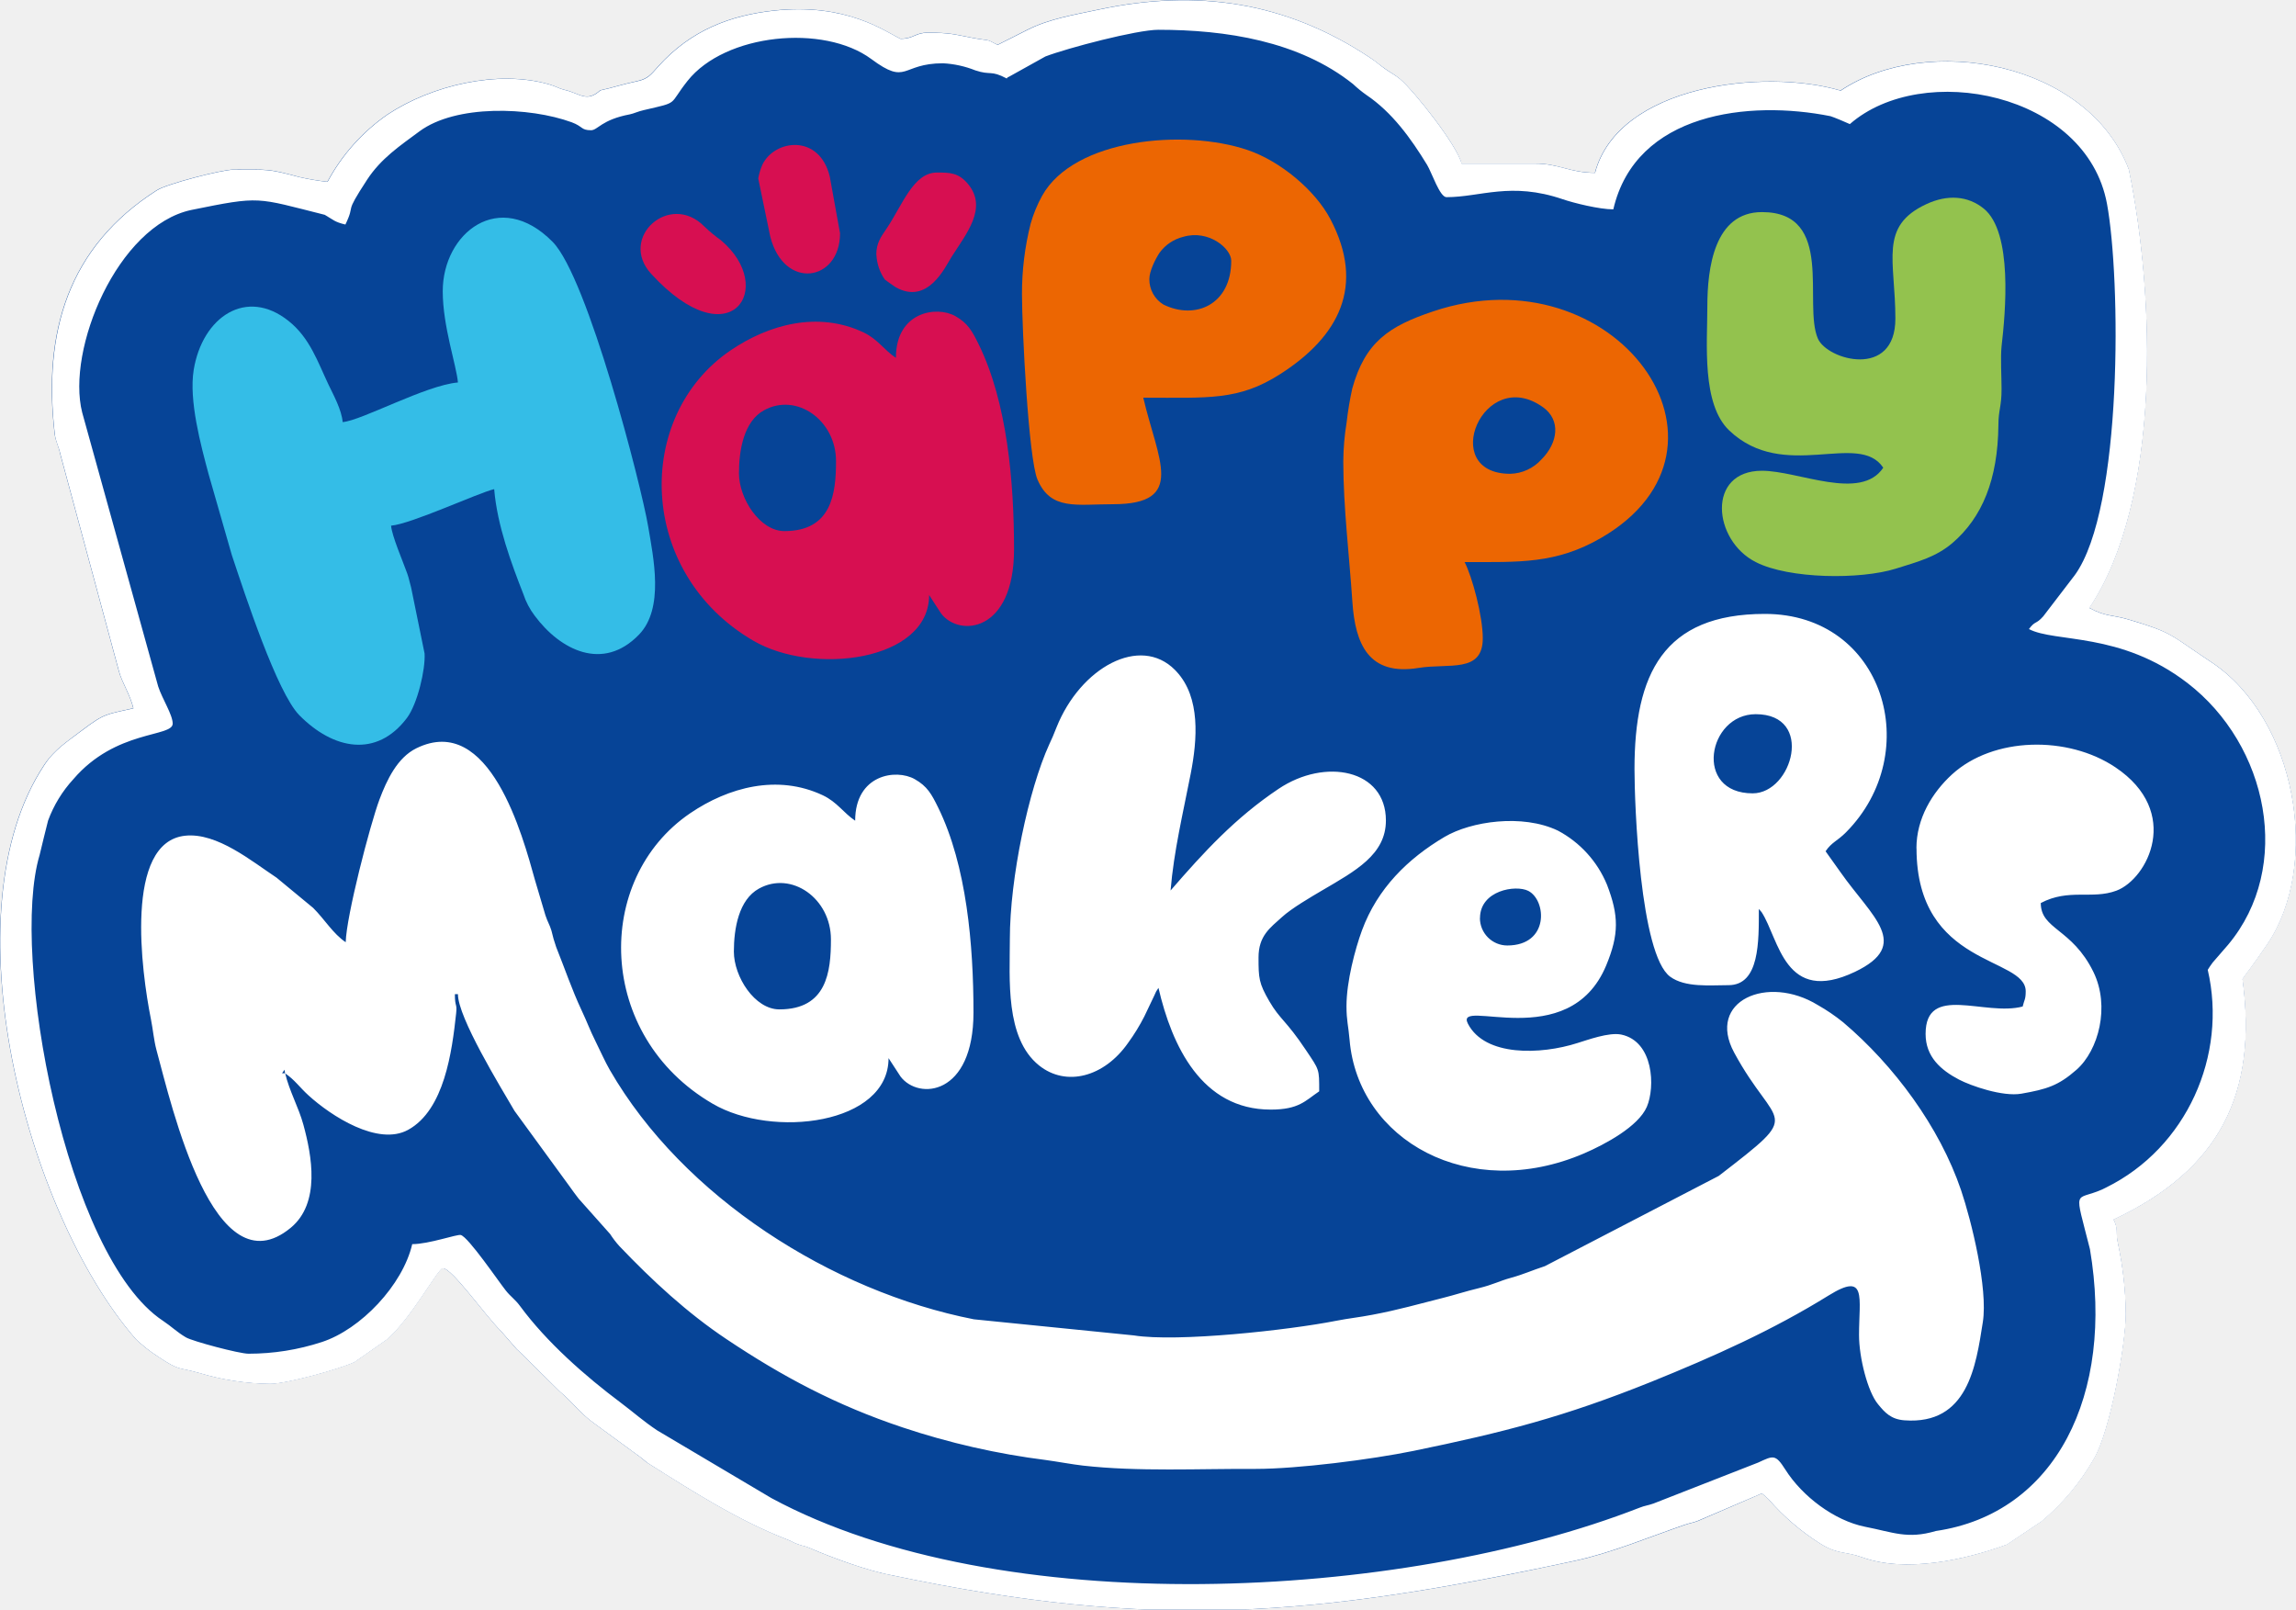
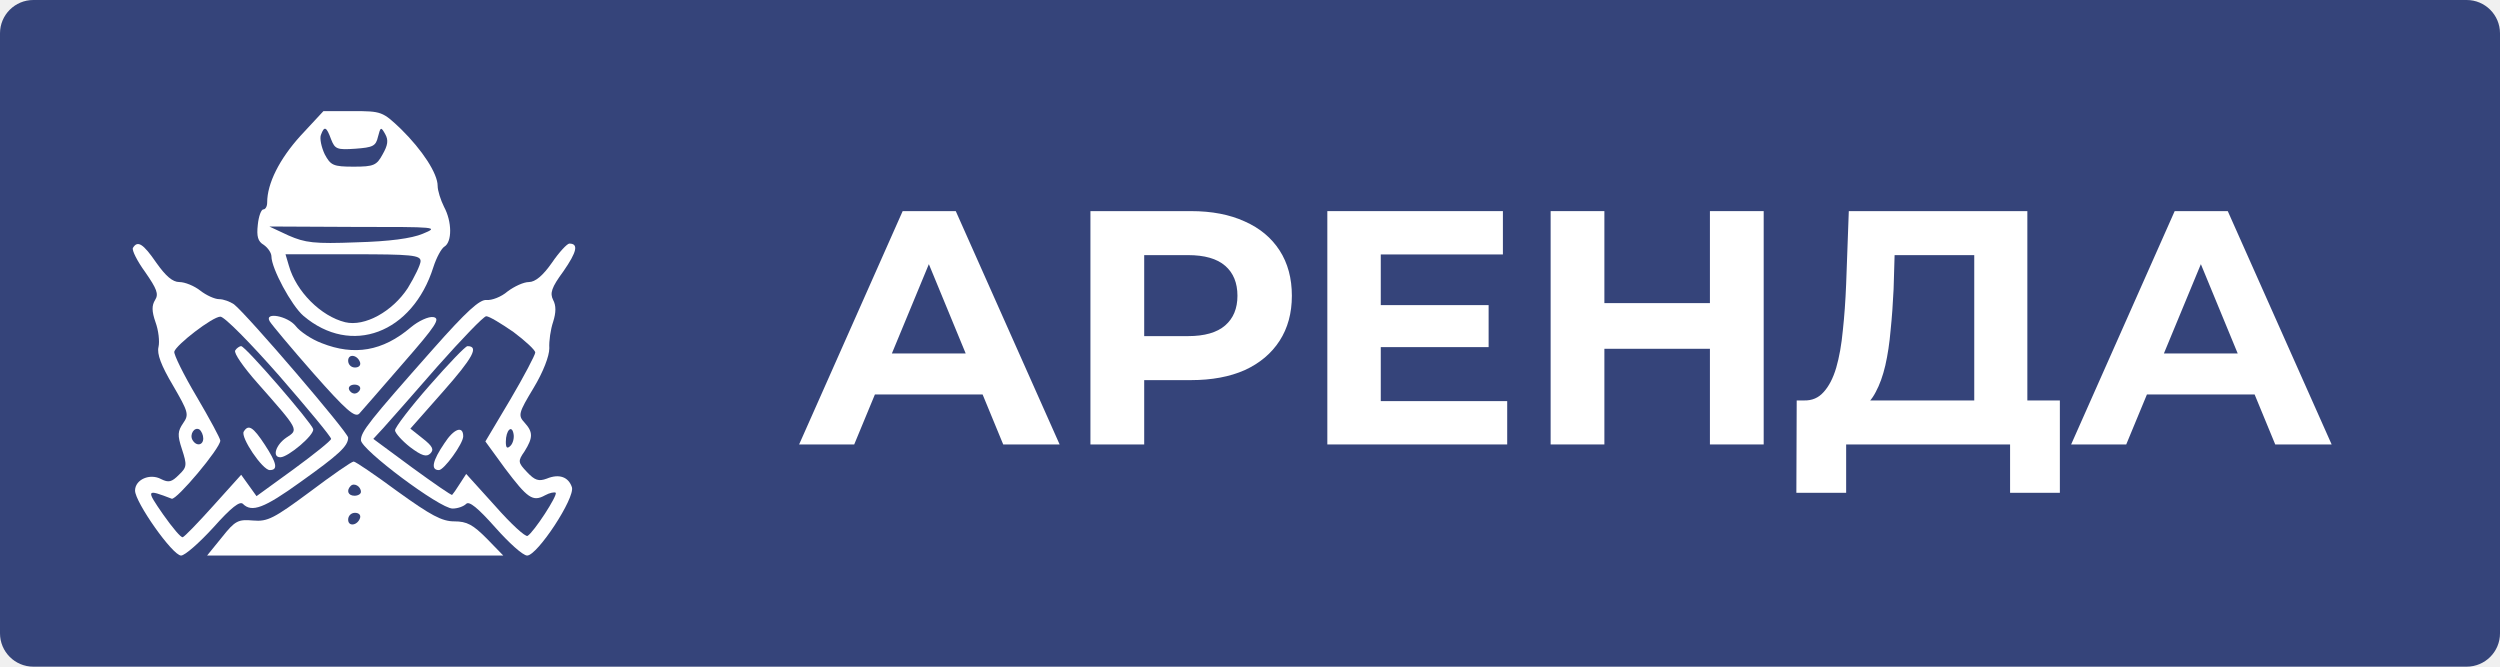
- <svg xmlns="http://www.w3.org/2000/svg" width="107" height="75" viewBox="0 0 107 75" fill="none">
-   <g clip-path="url(#clip0_332_5)">
-     <path fill-rule="evenodd" clip-rule="evenodd" d="M41.555 73.407C40.471 73.21 38.801 72.606 37.731 72.138C37.466 72.024 37.471 72.065 37.196 71.966C36.921 71.868 36.999 71.864 36.704 71.749C34.427 70.867 32.255 69.482 30.214 68.197C30.058 68.1 29.989 68.013 29.82 67.889L27.696 66.334C27.094 65.915 26.663 65.331 26.077 64.835L24.154 62.939C24.132 62.917 24.099 62.893 24.077 62.872C23.835 62.595 23.595 62.317 23.353 62.039C22.566 61.249 21.066 59.098 20.631 59.098C20.416 59.098 19.128 61.49 18.013 62.428L16.514 63.474C15.78 63.809 13.33 64.486 12.58 64.486C11.459 64.472 10.346 64.301 9.272 63.977C8.257 63.687 8.393 63.906 7.35 63.209C6.982 62.973 6.637 62.702 6.322 62.398C1.192 56.514 -2.484 42.484 2.063 35.639C2.543 34.914 3.178 34.526 3.833 34.02C4.899 33.211 4.978 33.292 6.211 33.004C6.068 32.382 5.667 31.778 5.537 31.271C4.619 27.887 3.705 24.502 2.795 21.116C2.75 20.85 2.598 20.578 2.547 20.23C1.99 15.503 3.153 11.509 7.309 8.86C7.773 8.566 10.33 7.903 10.877 7.903C12.45 7.903 12.472 7.843 13.928 8.244C14.366 8.345 14.81 8.42 15.257 8.469C15.93 7.214 16.892 6.137 18.062 5.329C20.108 3.977 23.192 3.239 25.58 3.926C25.939 4.03 26.034 4.123 26.309 4.186C27.021 4.346 27.33 4.788 27.969 4.208C28.559 4.082 28.998 3.926 29.669 3.784C30.192 3.675 30.336 3.468 30.672 3.091C32.21 1.378 34.075 0.707 36.061 0.491C39.468 0.12 41.258 1.478 41.962 1.804C42.58 1.804 42.639 1.52 43.235 1.52C44.305 1.52 44.48 1.605 45.384 1.774C46.14 1.916 45.882 1.774 46.486 2.088L47.896 1.376C48.901 0.872 50.06 0.685 51.205 0.442C55.779 -0.533 59.924 0.079 63.84 2.682C64.172 2.903 64.286 3.024 64.574 3.223C64.79 3.375 65.028 3.497 65.246 3.683C65.927 4.263 67.915 6.788 68.108 7.618C69.241 7.618 70.373 7.618 71.503 7.618C72.66 7.618 73.141 8.049 74.328 8.049C75.411 3.967 82.195 3.164 85.775 4.218C89.785 1.524 97.315 2.868 99.207 7.901C100.424 13.822 100.735 23.274 97.364 28.328C98.165 28.753 98.397 28.628 99.221 28.875C101.29 29.493 101.101 29.568 103.044 30.849C107.027 33.482 108.176 40.299 105.649 44.011C104.931 45.065 104.681 45.353 104.502 45.62C105.218 50.949 103.454 54.501 98.495 56.828C98.723 57.306 98.576 57.328 98.692 57.91C98.927 59 99.052 60.111 99.063 61.226C99.063 62.58 98.355 66.643 97.584 67.966C96.948 69.082 96.118 70.074 95.133 70.897L93.525 71.974C91.571 72.691 88.804 73.309 86.768 72.567C85.964 72.276 85.655 72.446 84.845 71.943C83.932 71.372 83.11 70.667 82.406 69.853L82.112 69.594L79.146 70.873C78.881 70.976 78.804 70.964 78.495 71.07C76.818 71.647 75.083 72.377 73.381 72.742C61.202 75.355 53.793 75.989 41.555 73.407Z" fill="#064497" />
-     <path fill-rule="evenodd" clip-rule="evenodd" d="M94.549 29.313C95.771 29.961 98.816 29.428 101.937 31.826C105.711 34.727 106.87 40.392 103.839 44.023L103.115 44.858C102.997 45.012 102.968 45.073 102.887 45.196C103.813 49.182 101.904 53.485 98.155 55.338L97.958 55.435C96.666 56.001 96.654 55.267 97.397 58.212C98.546 64.978 95.806 70.532 90.214 71.347C88.886 71.742 88.214 71.4 86.916 71.149C85.484 70.863 83.989 69.728 83.206 68.491C82.738 67.753 82.642 67.832 81.937 68.157L77.058 70.066C76.79 70.161 76.664 70.159 76.403 70.263C65.242 74.617 46.566 75.543 35.955 69.817L30.628 66.659C29.987 66.233 29.543 65.83 28.939 65.376C27.261 64.119 25.477 62.548 24.242 60.872C23.994 60.535 23.801 60.434 23.565 60.132C23.249 59.738 21.827 57.645 21.473 57.553C21.299 57.509 19.989 57.979 19.211 57.979C18.768 59.888 16.811 61.952 14.995 62.542C13.892 62.903 12.739 63.086 11.579 63.085C11.152 63.085 8.971 62.505 8.664 62.323C8.229 62.066 8.005 61.824 7.594 61.551C3.07 58.559 0.452 44.493 1.847 39.841C1.975 39.308 2.104 38.775 2.24 38.242C2.503 37.526 2.904 36.87 3.42 36.31C5.399 33.997 8.048 34.36 8.048 33.722C8.048 33.31 7.563 32.574 7.372 31.991C6.192 27.736 5.011 23.481 3.831 19.226C3.084 16.291 5.47 10.516 8.918 9.784C12.179 9.122 11.905 9.201 15.135 10.011C15.529 10.238 15.584 10.344 16.097 10.464C16.606 9.399 15.975 10.107 17.114 8.365C17.763 7.378 18.628 6.803 19.543 6.124C21.246 4.861 24.675 4.98 26.642 5.698C27.173 5.895 27.072 6.069 27.544 6.069C27.857 6.069 28.03 5.578 29.352 5.329C29.529 5.295 29.745 5.187 30.001 5.132C31.691 4.737 31.12 4.934 32.039 3.772C33.793 1.557 38.39 1.111 40.605 2.751C42.3 4.009 41.97 2.949 43.949 2.949C44.465 2.976 44.974 3.088 45.455 3.28C46.189 3.525 46.157 3.255 46.916 3.657C46.942 3.636 46.98 3.567 46.993 3.592C47.568 3.271 48.143 2.951 48.72 2.631C49.755 2.236 52.979 1.388 53.984 1.388C57.111 1.388 60.537 1.909 63.055 3.916C63.25 4.1 63.458 4.271 63.677 4.425C64.874 5.23 65.754 6.45 66.507 7.684C66.725 8.043 67.097 9.188 67.41 9.188C68.997 9.188 70.405 8.459 72.825 9.284C73.34 9.46 74.528 9.756 75.185 9.756C76.233 5.236 81.519 4.656 85.305 5.414C85.446 5.453 86.091 5.726 86.208 5.783C89.595 2.822 97.234 4.317 98.192 9.499C98.831 12.955 98.947 23.688 96.693 26.799L95.22 28.723C94.87 29.118 94.852 28.907 94.547 29.325L94.549 29.313ZM13.284 50.017L13.261 49.851L13.143 50.017H13.284ZM13.284 50.017C13.735 50.319 13.963 50.672 14.378 51.047C15.422 51.999 17.611 53.426 19.02 52.652C20.711 51.722 21.065 48.997 21.256 47.236C21.311 46.737 21.199 46.964 21.199 46.33H21.341C21.341 47.414 23.308 50.623 23.977 51.768L26.545 55.289C26.689 55.486 26.825 55.684 26.966 55.859L28.433 57.507C28.561 57.706 28.704 57.893 28.862 58.068C30.387 59.669 32.035 61.192 33.862 62.41C36.468 64.151 38.976 65.489 42.062 66.519C44.236 67.246 46.476 67.755 48.75 68.041C49.192 68.1 50.032 68.252 50.469 68.299C53.041 68.59 55.88 68.439 58.517 68.453C60.484 68.453 63.907 68.015 65.876 67.613C70.105 66.744 72.901 66.024 76.947 64.397C79.874 63.213 82.608 61.989 85.226 60.367C87.016 59.26 86.636 60.46 86.636 62.215C86.636 63.267 87.041 64.863 87.522 65.439C87.844 65.834 88.129 66.144 88.757 66.189C91.707 66.403 92.083 63.665 92.405 61.614C92.653 60.047 91.87 56.878 91.39 55.461C90.389 52.518 88.275 49.656 85.897 47.641C85.526 47.341 85.131 47.072 84.717 46.838C82.376 45.399 79.514 46.64 80.816 49.05C82.783 52.694 84.138 51.683 80.098 54.799L71.995 59.005C71.387 59.203 71.011 59.384 70.421 59.546C69.882 59.692 69.591 59.866 68.924 60.028C68.287 60.182 67.809 60.343 67.254 60.482C66.131 60.762 65.183 61.042 63.952 61.271C63.328 61.392 62.866 61.433 62.257 61.553C60.05 61.988 54.857 62.556 52.839 62.232L45.388 61.482C38.76 60.18 31.84 55.79 28.42 49.863C28.184 49.453 27.995 49.011 27.759 48.539C27.485 47.992 27.365 47.633 27.1 47.074C26.646 46.105 26.331 45.16 25.92 44.136C25.831 43.883 25.757 43.626 25.698 43.366C25.613 43.084 25.53 42.989 25.418 42.653C25.257 42.107 25.094 41.562 24.932 41.015C24.36 38.959 22.822 33.19 19.403 34.871C18.516 35.307 18.027 36.347 17.684 37.259C17.242 38.444 16.14 42.691 16.111 43.909C15.521 43.514 15.127 42.839 14.594 42.31L12.889 40.901C11.74 40.143 10.121 38.791 8.633 38.945C5.779 39.239 6.591 45.288 7.032 47.487C7.128 47.963 7.169 48.474 7.291 48.928C8.009 51.565 9.964 60.178 13.548 57.217C14.948 56.061 14.531 53.846 14.138 52.411C13.916 51.596 13.481 50.844 13.286 50.003L13.284 50.017ZM34.2 44.345C34.2 45.513 35.17 47.039 36.321 47.039C38.532 47.039 38.724 45.288 38.724 43.778C38.724 41.868 36.885 40.571 35.369 41.41C34.429 41.927 34.2 43.263 34.2 44.351V44.345ZM39.853 38.246C39.307 37.879 39.016 37.38 38.347 37.062C36.232 36.065 33.945 36.689 32.163 37.899C27.643 40.976 27.786 48.278 33.213 51.436C35.996 53.065 41.409 52.403 41.409 49.311C41.594 49.596 41.78 49.882 41.968 50.169C42.81 51.28 45.367 51.063 45.367 47.183C45.367 44.043 45.05 40.338 43.72 37.63C43.413 37.007 43.217 36.644 42.633 36.312C41.757 35.813 39.853 36.095 39.853 38.248V38.246ZM47.062 43.772C47.062 45.61 46.832 48.367 48.417 49.646C49.678 50.663 51.46 50.197 52.575 48.596C52.859 48.207 53.111 47.796 53.329 47.367L53.787 46.407C53.805 46.368 53.86 46.247 53.877 46.21L53.988 46.036C54.613 48.734 55.998 51.709 59.216 51.709C60.545 51.709 60.828 51.294 61.478 50.858C61.478 49.8 61.493 49.881 60.856 48.93C59.935 47.548 59.65 47.513 59.157 46.664C58.663 45.815 58.651 45.578 58.651 44.619C58.651 43.607 59.192 43.238 59.745 42.736C60.189 42.33 61.084 41.807 61.615 41.495C63.163 40.587 64.587 39.827 64.587 38.236C64.587 35.858 61.761 35.301 59.584 36.762C57.569 38.112 56.114 39.695 54.552 41.499C54.703 39.671 55.128 37.913 55.49 36.057C55.801 34.461 55.953 32.505 54.828 31.295L54.759 31.222C53.128 29.574 50.349 31.111 49.237 33.896C49.082 34.291 49.041 34.38 48.899 34.686C47.939 36.789 47.062 40.911 47.062 43.764V43.772ZM68.968 42.786C68.969 43.124 69.104 43.447 69.342 43.686C69.581 43.925 69.903 44.06 70.24 44.061C72.207 44.061 72.079 41.957 71.224 41.517C70.634 41.218 68.972 41.495 68.972 42.786H68.968ZM62.75 46.897C62.75 47.566 62.841 47.819 62.894 48.454C63.287 53.138 68.458 56.051 73.82 53.751C74.803 53.327 76.349 52.5 76.747 51.58C77.144 50.661 77.067 48.533 75.557 48.213C74.977 48.093 73.983 48.466 73.511 48.608C71.802 49.155 69.202 49.245 68.409 47.706C67.754 46.435 73.116 49.164 74.853 44.99C75.456 43.539 75.443 42.665 74.89 41.228C74.443 40.145 73.632 39.253 72.599 38.706C70.938 37.916 68.551 38.276 67.325 38.998C65.61 40.011 64.192 41.404 63.472 43.356C63.151 44.23 62.75 45.742 62.75 46.885V46.897ZM81.68 36.971C83.531 36.971 84.573 33.282 81.821 33.282C79.585 33.282 78.912 36.971 81.68 36.971ZM76.172 35.844C76.172 37.478 76.428 44.479 77.834 45.515C78.535 46.03 79.691 45.91 80.553 45.91C82.004 45.91 81.967 43.879 81.967 42.357L82.097 42.509C82.915 43.763 83.159 46.851 86.444 45.29C89.107 44.019 87.23 42.724 85.781 40.658L85.077 39.671C85.358 39.249 85.627 39.194 86.031 38.785C89.716 35.069 87.801 28.609 82.248 28.609C77.508 28.609 76.172 31.419 76.172 35.842V35.844ZM89.315 39.531C89.315 45.085 94.404 44.564 94.404 46.196C94.404 46.579 94.337 46.591 94.262 46.905C92.492 47.376 89.738 45.819 89.738 48.182C89.738 49.253 90.452 49.867 91.292 50.309C91.851 50.601 93.332 51.12 94.203 50.967C95.383 50.759 95.924 50.597 96.772 49.851C97.799 48.946 98.345 46.901 97.559 45.294C96.563 43.257 95.106 43.321 95.106 42.083C96.414 41.39 97.498 41.929 98.629 41.507C100.086 40.962 101.689 37.842 98.583 35.757C96.367 34.271 92.895 34.33 90.969 36.089C90.043 36.938 89.311 38.144 89.311 39.531H89.315ZM41.555 73.407C53.787 75.989 61.196 75.355 73.371 72.738C75.077 72.371 76.812 71.641 78.486 71.064C78.794 70.958 78.879 70.97 79.136 70.867L82.112 69.594L82.413 69.861C83.119 70.675 83.941 71.379 84.852 71.951C85.663 72.454 85.972 72.282 86.776 72.572C88.818 73.311 91.579 72.693 93.532 71.98L95.141 70.903C96.126 70.081 96.956 69.088 97.592 67.972C98.363 66.651 99.071 62.586 99.071 61.232C99.06 60.117 98.935 59.006 98.699 57.916C98.587 57.334 98.735 57.312 98.503 56.834C103.461 54.505 105.226 50.953 104.51 45.626C104.689 45.359 104.938 45.073 105.656 44.017C108.184 40.305 107.033 33.488 103.052 30.855C101.109 29.57 101.298 29.495 99.228 28.881C98.404 28.634 98.172 28.759 97.372 28.334C100.743 23.28 100.432 13.824 99.215 7.907C97.323 2.874 89.793 1.53 85.783 4.226C82.209 3.17 75.419 3.973 74.335 8.055C73.155 8.055 72.667 7.62 71.511 7.624C70.354 7.628 69.249 7.624 68.116 7.624C67.919 6.795 65.933 4.269 65.254 3.689C65.036 3.505 64.798 3.381 64.581 3.231C64.294 3.034 64.188 2.909 63.848 2.688C59.932 0.087 55.783 -0.527 51.212 0.448C50.072 0.691 48.909 0.878 47.904 1.384L46.492 2.094C45.89 1.772 46.145 1.922 45.392 1.78C44.485 1.611 44.312 1.526 43.242 1.526C42.652 1.526 42.587 1.81 41.97 1.81C41.26 1.478 39.47 0.128 36.069 0.497C34.082 0.715 32.218 1.384 30.68 3.097C30.343 3.474 30.2 3.689 29.677 3.792C29.006 3.932 28.561 4.088 27.977 4.214C27.338 4.794 27.027 4.352 26.317 4.192C26.042 4.129 25.947 4.036 25.587 3.932C23.2 3.245 20.115 3.983 18.07 5.335C16.899 6.143 15.938 7.22 15.265 8.475C14.818 8.426 14.374 8.351 13.935 8.25C12.48 7.855 12.452 7.909 10.883 7.909C10.338 7.909 7.779 8.572 7.317 8.868C3.161 11.514 2.006 15.509 2.555 20.236C2.596 20.584 2.752 20.856 2.803 21.122C3.721 24.507 4.635 27.892 5.545 31.277C5.674 31.784 6.076 32.388 6.219 33.01C4.986 33.298 4.907 33.217 3.841 34.026C3.178 34.532 2.543 34.92 2.071 35.645C-2.477 42.489 1.2 56.52 6.329 62.406C6.646 62.708 6.99 62.98 7.358 63.217C8.4 63.912 8.265 63.693 9.28 63.983C10.353 64.307 11.467 64.478 12.588 64.492C13.341 64.492 15.792 63.815 16.522 63.48L18.021 62.434C19.136 61.496 20.424 59.104 20.639 59.104C21.073 59.104 22.568 61.259 23.361 62.047L24.085 62.878C24.106 62.899 24.14 62.925 24.161 62.945L26.085 64.844C26.675 65.339 27.102 65.923 27.702 66.34L29.828 67.895C30.003 68.019 30.072 68.106 30.221 68.203C32.261 69.492 34.431 70.877 36.712 71.755C37.007 71.87 36.909 71.868 37.204 71.972C37.499 72.077 37.473 72.03 37.739 72.144C38.817 72.608 40.477 73.216 41.555 73.407Z" fill="white" />
-     <path fill-rule="evenodd" clip-rule="evenodd" d="M20.633 13.571C20.633 15.213 21.274 17.027 21.341 17.824C19.842 17.951 16.85 19.601 15.969 19.67C15.922 19.097 15.538 18.403 15.308 17.921C14.815 16.887 14.445 15.75 13.453 14.961C11.486 13.382 9.429 14.763 9.026 17.244C8.798 18.659 9.354 20.732 9.724 22.105L10.8 25.855C11.428 27.742 12.909 32.268 13.947 33.328C15.534 34.938 17.552 35.329 18.961 33.462C19.458 32.803 19.83 31.2 19.787 30.456L19.161 27.387C19.087 27.132 19.063 26.961 18.977 26.722C18.78 26.167 18.265 24.983 18.225 24.497C19.173 24.416 22.285 22.97 23.03 22.794C23.17 24.491 23.841 26.284 24.386 27.675C24.506 28.044 24.687 28.39 24.922 28.697C26.103 30.288 28.099 31.317 29.783 29.57C30.963 28.344 30.451 25.991 30.206 24.529C29.881 22.613 27.389 12.922 25.753 11.27C23.272 8.757 20.633 10.859 20.633 13.571Z" fill="#34BDE7" />
-     <path fill-rule="evenodd" clip-rule="evenodd" d="M88.33 14.848C88.33 17.674 85.151 16.78 84.718 15.778C84.018 14.161 85.537 9.884 82.112 9.884C79.886 9.884 79.567 12.503 79.567 14.28C79.567 16.007 79.294 18.829 80.588 20.062C83.145 22.492 86.607 20.062 87.765 21.795C86.715 23.374 83.81 21.938 82.112 21.938C79.526 21.938 79.819 25.182 81.825 26.195C83.373 26.984 86.699 27.018 88.353 26.499C89.404 26.171 90.22 25.954 90.979 25.314C92.383 24.113 93.105 22.34 93.131 19.814C93.131 19.097 93.282 18.951 93.278 18.118C93.278 17.558 93.225 16.664 93.278 16.145C93.461 14.566 93.811 10.828 92.45 9.722C91.707 9.118 90.753 9.057 89.777 9.511C87.547 10.545 88.33 12.13 88.33 14.848Z" fill="#93C24E" />
-     <path fill-rule="evenodd" clip-rule="evenodd" d="M70.382 22.08C67.001 22.08 69.129 16.983 71.914 18.981C72.737 19.573 72.621 20.623 71.836 21.41C71.651 21.615 71.427 21.78 71.177 21.895C70.927 22.01 70.657 22.073 70.382 22.08V22.08ZM53.563 13.001C53.563 12.624 53.856 12.053 54.039 11.777C54.31 11.406 54.702 11.144 55.147 11.035C56.327 10.689 57.379 11.58 57.379 12.15C57.379 14.203 55.695 14.923 54.216 14.191C54.014 14.067 53.848 13.893 53.733 13.685C53.619 13.478 53.56 13.244 53.563 13.007V13.001ZM47.627 13.711C47.627 15.316 47.93 21.363 48.349 22.346C48.968 23.797 50.158 23.497 51.868 23.497C55.302 23.497 53.955 21.432 53.28 18.533C56.313 18.533 57.723 18.679 59.67 17.428C62.393 15.683 63.642 13.33 61.999 10.21C61.291 8.862 59.663 7.506 58.142 6.991C55.192 5.99 50.052 6.458 48.567 9.122C48.339 9.535 48.158 9.973 48.03 10.427C47.759 11.5 47.624 12.604 47.627 13.711V13.711ZM62.601 21.513C62.601 23.627 62.886 25.942 63.024 28.036C63.156 30.032 63.791 31.502 66.104 31.127C67.522 30.896 69.102 31.386 69.102 29.745C69.102 28.705 68.606 26.87 68.254 26.193C70.789 26.193 72.51 26.289 74.621 25.064C81.885 20.846 75.266 11.662 66.787 14.511C64.735 15.199 63.622 15.934 63.02 18.103C62.905 18.624 62.817 19.151 62.757 19.681C62.657 20.287 62.605 20.899 62.601 21.513Z" fill="#EC6602" />
-     <path fill-rule="evenodd" clip-rule="evenodd" d="M34.437 22.06C34.437 20.97 34.665 19.636 35.605 19.119C37.123 18.284 38.961 19.581 38.961 21.488C38.961 22.999 38.764 24.75 36.557 24.75C35.406 24.75 34.437 23.222 34.437 22.056V22.06ZM41.744 16.672C41.197 16.305 40.906 15.805 40.237 15.488C38.123 14.491 35.835 15.114 34.053 16.324C29.529 19.395 29.684 26.692 35.103 29.856C37.886 31.484 43.3 30.823 43.3 27.73C43.484 28.017 43.671 28.303 43.858 28.589C44.7 29.7 47.257 29.483 47.257 25.603C47.257 22.462 46.94 18.758 45.611 16.05C45.304 15.426 45.107 15.063 44.523 14.732C43.648 14.236 41.752 14.528 41.752 16.672H41.744Z" fill="#D70F51" />
-     <path fill-rule="evenodd" clip-rule="evenodd" d="M33.599 11.197C33.326 11.001 33.067 10.787 32.824 10.555C31.213 8.913 28.805 11.078 30.346 12.76C34.038 16.79 36.229 13.413 33.599 11.197ZM40.843 11.87C40.862 12.286 40.999 12.687 41.236 13.028C41.236 13.038 41.706 13.364 41.734 13.38C43.241 14.238 44.051 12.436 44.34 11.98C45.025 10.899 46.045 9.695 45.111 8.574C44.667 8.041 44.261 8.041 43.664 8.041C42.564 8.041 42.059 9.551 41.319 10.65C41.071 11.017 40.837 11.317 40.837 11.87H40.843ZM35.336 8.317C35.375 8.094 35.441 7.875 35.532 7.668C36.105 6.497 38.184 6.225 38.67 8.23L39.148 10.871C39.148 13.127 36.53 13.545 35.894 11.015L35.336 8.317Z" fill="#D70F51" />
-   </g>
-   <defs>
-     <clipPath id="clip0_332_5">
-       <rect width="107" height="75" fill="white" />
-     </clipPath>
-   </defs>
+ <svg xmlns="http://www.w3.org/2000/svg" width="150" height="40" viewBox="0 0 150 40" fill="none">
+   <rect width="150" height="40" rx="2" fill="#35447A" />
+   <path d="M18.025 8.154C16.772 9.538 16.03 11 16.03 12.154C16.03 12.385 15.928 12.564 15.8 12.564C15.672 12.564 15.519 12.974 15.468 13.487C15.391 14.18 15.468 14.487 15.826 14.692C16.082 14.872 16.286 15.18 16.286 15.385C16.286 16.103 17.488 18.333 18.204 18.949C21.068 21.385 24.75 20 26.003 16.026C26.182 15.461 26.489 14.897 26.668 14.795C27.128 14.513 27.128 13.308 26.642 12.41C26.438 12 26.259 11.436 26.259 11.154C26.259 10.41 25.338 9 24.06 7.744C22.96 6.692 22.884 6.667 21.17 6.667H19.406L18.025 8.154ZM19.866 8.359C20.096 8.949 20.224 9 21.324 8.923C22.372 8.846 22.551 8.769 22.679 8.205C22.832 7.615 22.858 7.59 23.114 8.051C23.318 8.41 23.267 8.718 22.96 9.256C22.602 9.923 22.423 10 21.221 10C19.994 10 19.84 9.923 19.483 9.256C19.278 8.821 19.176 8.308 19.252 8.103C19.457 7.538 19.585 7.59 19.866 8.359ZM25.364 14.026C24.699 14.308 23.344 14.487 21.4 14.539C18.843 14.641 18.306 14.564 17.309 14.128L16.158 13.59L21.273 13.615C26.259 13.615 26.361 13.615 25.364 14.026ZM25.236 15.667C25.236 15.872 24.878 16.615 24.469 17.282C23.548 18.692 21.886 19.615 20.71 19.333C19.252 18.974 17.769 17.487 17.335 15.949L17.13 15.256H21.17C24.673 15.256 25.236 15.308 25.236 15.667Z" fill="white" />
+   <path d="M7.976 14.872C7.899 15 8.231 15.667 8.717 16.333C9.408 17.333 9.535 17.641 9.305 18C9.101 18.333 9.101 18.667 9.331 19.333C9.51 19.82 9.587 20.487 9.51 20.82C9.408 21.231 9.663 21.923 10.379 23.128C11.3 24.718 11.351 24.872 10.993 25.385C10.661 25.872 10.635 26.103 10.916 26.949C11.223 27.897 11.223 28.026 10.737 28.487C10.303 28.923 10.123 28.974 9.663 28.744C8.998 28.385 8.103 28.769 8.103 29.436C8.103 30.128 10.354 33.333 10.865 33.333C11.095 33.333 11.965 32.564 12.809 31.641C13.882 30.436 14.394 30.051 14.573 30.231C15.11 30.769 15.851 30.487 18.025 28.923C20.326 27.282 20.889 26.769 20.889 26.256C20.889 25.949 14.829 18.872 14.036 18.256C13.806 18.103 13.422 17.949 13.141 17.949C12.885 17.949 12.374 17.718 12.016 17.436C11.658 17.154 11.095 16.923 10.763 16.923C10.354 16.923 9.945 16.564 9.382 15.769C8.589 14.615 8.257 14.41 7.976 14.872ZM16.746 22.538C18.46 24.513 19.866 26.205 19.866 26.333C19.866 26.436 18.843 27.256 17.616 28.154L15.391 29.769L14.931 29.128L14.471 28.487L12.809 30.333C11.888 31.359 11.07 32.205 10.967 32.231C10.865 32.282 10.354 31.667 9.791 30.872C8.743 29.359 8.768 29.333 10.303 29.923C10.584 30.026 13.218 26.897 13.218 26.436C13.218 26.308 12.578 25.128 11.811 23.82C11.018 22.487 10.43 21.282 10.456 21.103C10.558 20.692 12.757 19 13.218 19C13.448 18.974 15.033 20.59 16.746 22.538ZM12.195 26.308C12.195 26.718 11.786 26.795 11.556 26.41C11.351 26.077 11.658 25.59 11.965 25.769C12.092 25.872 12.195 26.103 12.195 26.308Z" fill="white" />
+   <path d="M14.113 21.026C14.01 21.18 14.624 22.051 15.442 22.974C17.974 25.846 17.922 25.769 17.181 26.256C16.542 26.692 16.312 27.436 16.823 27.436C17.283 27.436 18.869 26.103 18.792 25.744C18.69 25.359 14.726 20.769 14.47 20.769C14.368 20.769 14.189 20.897 14.113 21.026Z" fill="white" />
+   <path d="M14.624 25.897C14.419 26.231 15.749 28.205 16.184 28.205C16.695 28.205 16.618 27.795 15.877 26.667C15.186 25.615 14.905 25.436 14.624 25.897Z" fill="white" />
+   <path d="M33.112 15.769C32.575 16.538 32.115 16.923 31.731 16.923C31.424 16.923 30.862 17.18 30.453 17.487C30.069 17.82 29.506 18.026 29.2 18C28.791 17.949 27.998 18.667 25.978 20.949C22.142 25.282 21.656 25.897 21.656 26.41C21.656 26.974 26.387 30.513 27.154 30.513C27.461 30.513 27.819 30.385 27.972 30.231C28.151 30.051 28.663 30.462 29.711 31.641C30.529 32.564 31.373 33.333 31.629 33.333C32.242 33.333 34.518 29.872 34.314 29.231C34.109 28.615 33.547 28.41 32.805 28.718C32.319 28.897 32.089 28.82 31.629 28.333C31.066 27.744 31.066 27.667 31.475 27.077C31.987 26.256 31.987 25.923 31.475 25.359C31.066 24.923 31.117 24.769 32.012 23.282C32.6 22.308 32.959 21.359 32.959 20.897C32.933 20.462 33.035 19.769 33.189 19.308C33.368 18.744 33.368 18.333 33.189 18C32.984 17.59 33.086 17.256 33.802 16.282C34.621 15.103 34.723 14.615 34.16 14.615C34.032 14.615 33.547 15.128 33.112 15.769ZM30.811 19.923C31.527 20.462 32.115 21 32.115 21.154C32.115 21.282 31.45 22.564 30.632 23.949L29.123 26.487L30.299 28.103C31.654 29.897 31.961 30.128 32.703 29.718C32.984 29.564 33.265 29.513 33.342 29.564C33.47 29.718 32.038 31.923 31.654 32.154C31.527 32.231 30.657 31.436 29.711 30.359L27.972 28.436L27.589 29.026C27.384 29.359 27.18 29.641 27.128 29.692C27.103 29.744 26.029 29 24.725 28.051L22.398 26.333L23.012 25.667C23.344 25.308 24.801 23.641 26.259 21.974C27.716 20.333 29.021 18.974 29.174 18.974C29.353 18.974 30.069 19.41 30.811 19.923ZM30.632 26.744C30.427 26.949 30.35 26.872 30.35 26.513C30.35 25.82 30.708 25.462 30.811 26.026C30.862 26.256 30.785 26.59 30.632 26.744Z" fill="white" />
+   <path d="M25.773 23.128C24.622 24.436 23.702 25.641 23.702 25.82C23.702 25.974 24.111 26.436 24.597 26.82C25.313 27.359 25.594 27.436 25.824 27.205C26.054 26.974 25.952 26.769 25.364 26.308L24.622 25.718L26.591 23.487C28.355 21.487 28.765 20.769 28.049 20.769C27.921 20.769 26.898 21.846 25.773 23.128Z" fill="white" />
+   <path d="M26.668 26.59C25.952 27.641 25.824 28.205 26.335 28.205C26.642 28.205 27.793 26.615 27.793 26.18C27.793 25.513 27.23 25.718 26.668 26.59Z" fill="white" />
+   <path d="M16.184 19.282C16.287 19.462 17.463 20.872 18.793 22.385C20.761 24.615 21.298 25.077 21.554 24.82C21.707 24.641 22.909 23.282 24.188 21.795C26.182 19.513 26.438 19.103 26.003 19.026C25.722 18.974 25.108 19.256 24.648 19.641C22.96 21.077 21.247 21.359 19.304 20.59C18.69 20.359 18 19.897 17.744 19.564C17.258 18.949 15.826 18.692 16.184 19.282ZM21.605 21.744C21.656 21.923 21.529 22.051 21.298 22.051C21.068 22.051 20.889 21.872 20.889 21.641C20.889 21.205 21.452 21.282 21.605 21.744ZM21.605 23.359C21.554 23.513 21.401 23.615 21.273 23.615C21.145 23.615 20.991 23.513 20.94 23.359C20.889 23.205 21.043 23.077 21.273 23.077C21.503 23.077 21.656 23.205 21.605 23.359Z" fill="white" />
+   <path d="M18.588 29.513C16.44 31.103 16.056 31.308 15.187 31.231C14.292 31.154 14.113 31.231 13.32 32.231L12.425 33.333H21.298H30.197L29.2 32.308C28.381 31.487 28.023 31.282 27.256 31.282C26.515 31.282 25.85 30.923 23.855 29.487C22.5 28.487 21.324 27.692 21.222 27.692C21.094 27.692 19.918 28.513 18.588 29.513ZM21.656 29.513C21.656 29.641 21.477 29.744 21.273 29.744C20.889 29.744 20.761 29.436 21.043 29.154C21.247 28.949 21.656 29.18 21.656 29.513ZM21.605 31.077C21.452 31.538 20.889 31.615 20.889 31.18C20.889 30.949 21.068 30.769 21.298 30.769C21.529 30.769 21.656 30.897 21.605 31.077Z" fill="white" />
+   <path d="M47.947 26.667L54.16 12.667H57.346L63.578 26.667H60.193L55.096 14.307H56.37L51.253 26.667H47.947ZM51.053 23.667L51.91 21.207H59.078L59.954 23.667H51.053Z" fill="white" />
+   <path d="M65.426 26.667V12.667H71.459C72.707 12.667 73.782 12.873 74.685 13.287C75.588 13.687 76.285 14.267 76.776 15.027C77.267 15.787 77.512 16.693 77.512 17.747C77.512 18.787 77.267 19.687 76.776 20.447C76.285 21.207 75.588 21.793 74.685 22.207C73.782 22.607 72.707 22.807 71.459 22.807H67.218L68.652 21.347V26.667H65.426ZM68.652 21.707L67.218 20.167H71.28C72.276 20.167 73.019 19.953 73.51 19.527C74.001 19.1 74.247 18.507 74.247 17.747C74.247 16.973 74.001 16.373 73.51 15.947C73.019 15.52 72.276 15.307 71.28 15.307H67.218L68.652 13.767V21.707Z" fill="white" />
+   <path d="M82.607 18.307H89.317V20.827H82.607V18.307ZM82.846 24.067H90.432V26.667H79.64V12.667H90.174V15.267H82.846V24.067Z" fill="white" />
+   <path d="M102.595 12.667H105.821V26.667H102.595V12.667ZM96.263 26.667H93.038V12.667H96.263V26.667ZM102.834 20.927H96.025V18.187H102.834V20.927Z" fill="white" />
+   <path d="M118.455 25.227V15.307H113.676L113.616 17.347C113.577 18.213 113.517 19.033 113.437 19.807C113.371 20.58 113.265 21.287 113.119 21.927C112.973 22.553 112.78 23.087 112.541 23.527C112.315 23.967 112.03 24.28 111.685 24.467L108.24 24.027C108.718 24.04 109.11 23.873 109.415 23.527C109.734 23.18 109.986 22.693 110.172 22.067C110.357 21.427 110.49 20.68 110.57 19.827C110.663 18.973 110.729 18.047 110.769 17.047L110.928 12.667H121.641V25.227H118.455ZM107.782 29.567L107.802 24.027H123.592V29.567H120.605V26.667H110.769V29.567H107.782Z" fill="white" />
+   <path d="M124.268 26.667L130.481 12.667H133.666L139.899 26.667H136.514L131.416 14.307H132.691L127.574 26.667H124.268ZM127.374 23.667L128.231 21.207H135.399L136.275 23.667H127.374Z" fill="white" />
</svg>
